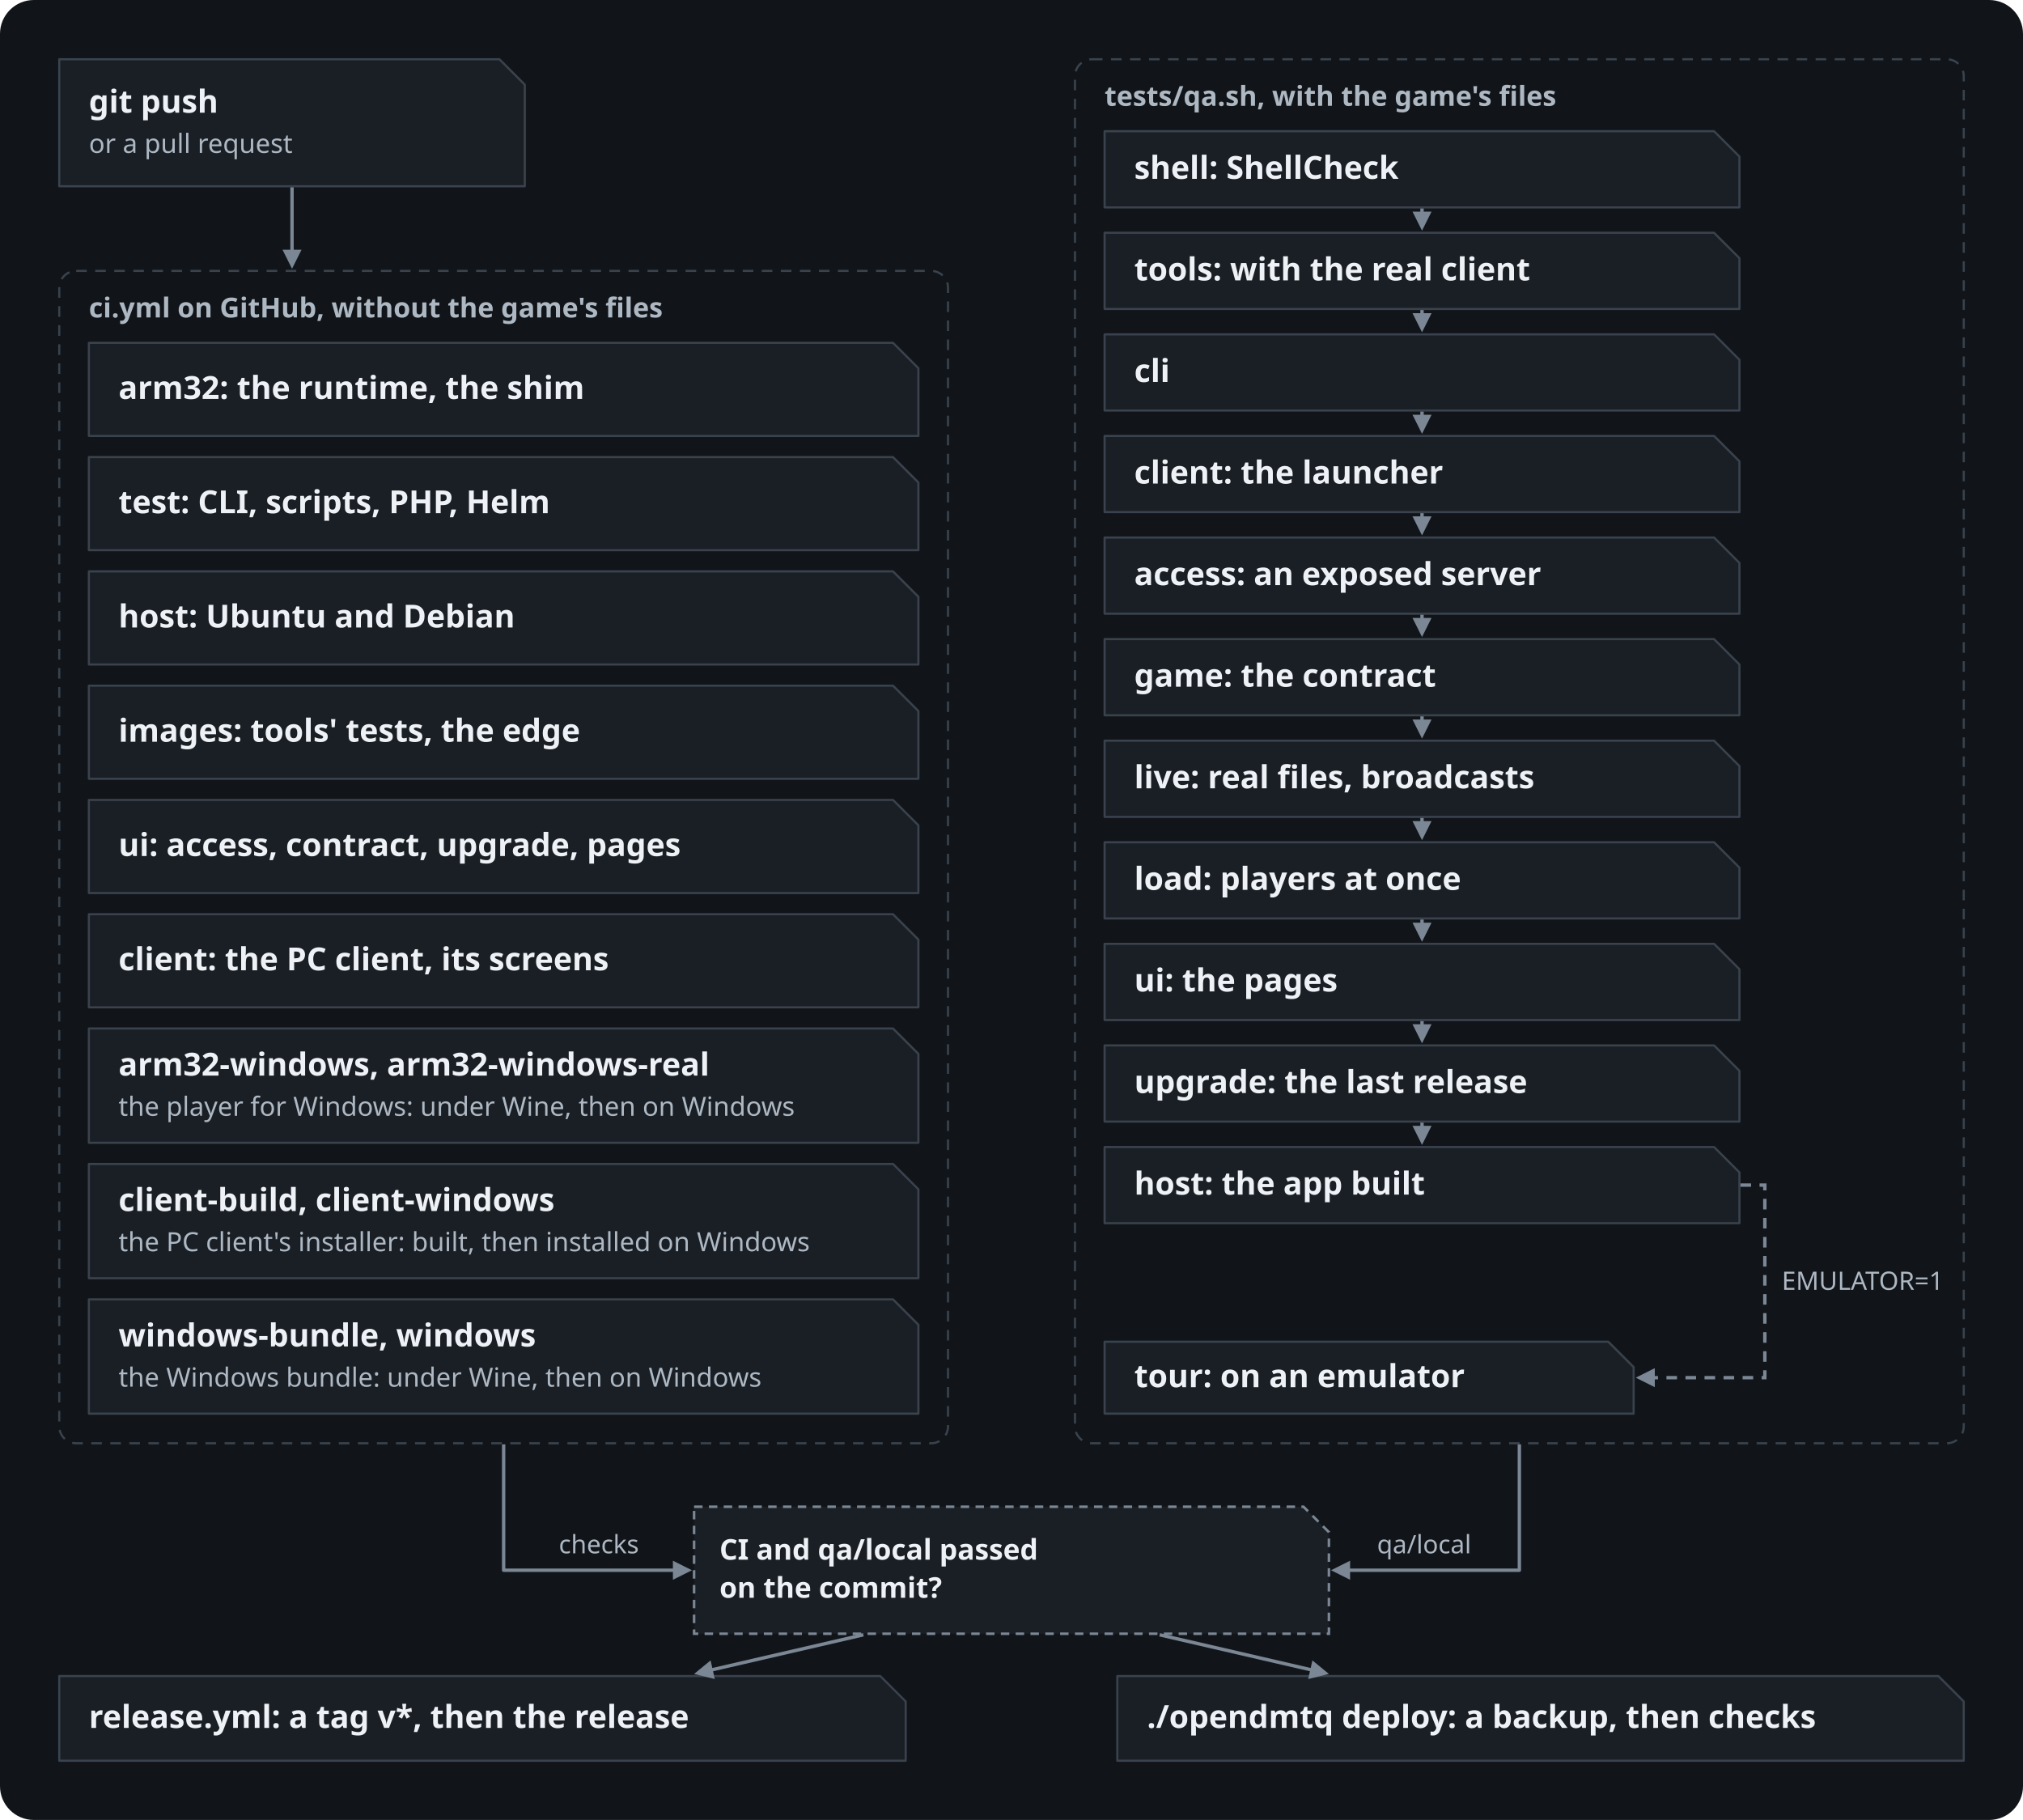
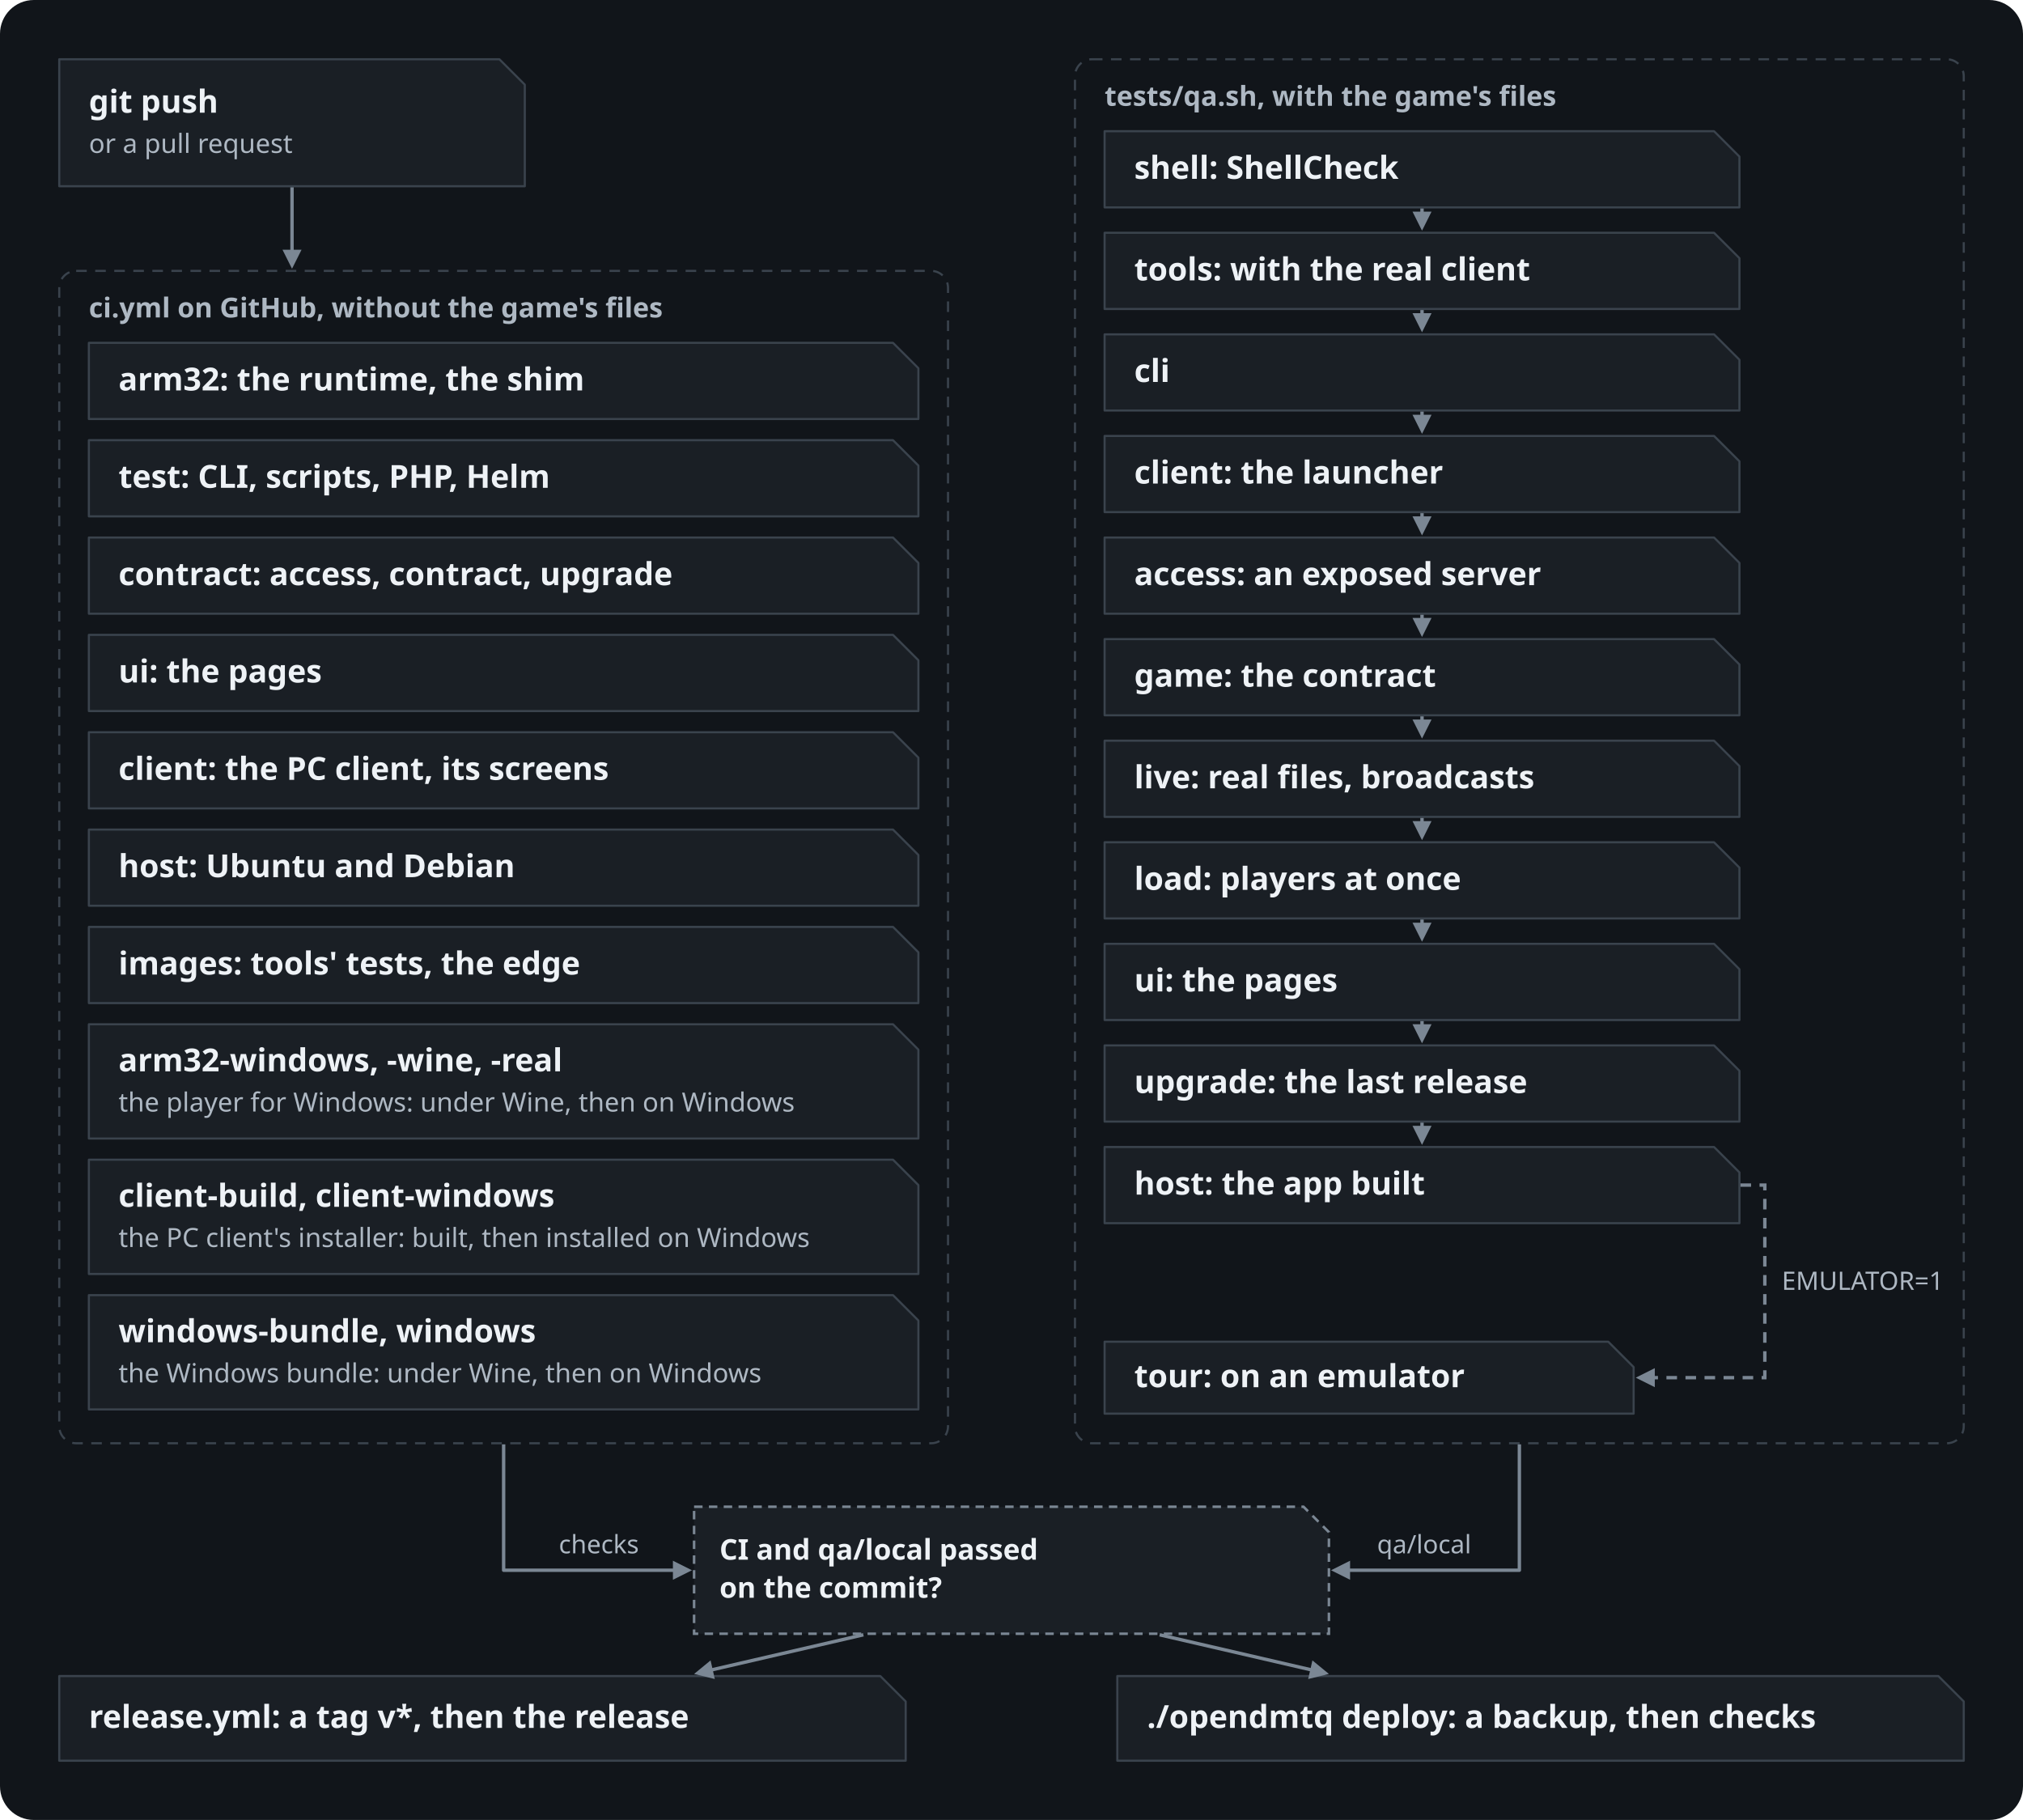
- <svg xmlns="http://www.w3.org/2000/svg" viewBox="-28 -28 956 860" width="956" height="860" font-family="-apple-system, BlinkMacSystemFont, 'Segoe UI', 'Noto Sans', 'Apple SD Gothic Neo', 'Malgun Gothic', 'Noto Sans KR', Helvetica, Arial, sans-serif" role="img" aria-label="Testing. A push or a pull request runs ci.yml on GitHub, without the game's files: the arm32 build, the unit tests and checks, a host install on Ubuntu and Debian, the images, who reaches the admin pages and the API of an exposed server, the contract, an upgrade from the last release and the pages, the PC client's tests and screens, and three builds for Windows checked on a Windows runner: the player for Windows and the Windows bundle, each under Wine first, and the PC client's installer. tests/qa.sh runs on a machine with the game's files: shell, tools, cli, client, access, game, live, load, ui, upgrade and host, and the tour on an emulator with EMULATOR=1; it sets the commit status qa/local. With both passed, a tag v* runs release.yml, and ./opendmtq deploy updates a server">
+ <svg xmlns="http://www.w3.org/2000/svg" viewBox="-28 -28 956 860" width="956" height="860" font-family="-apple-system, BlinkMacSystemFont, 'Segoe UI', 'Noto Sans', 'Apple SD Gothic Neo', 'Malgun Gothic', 'Noto Sans KR', Helvetica, Arial, sans-serif" role="img" aria-label="Testing. A push or a pull request runs ci.yml on GitHub, without the game's files: the arm32 build, the unit tests and checks, who reaches the admin pages and the API of an exposed server, the contract and an upgrade from the last release, the pages, the PC client's tests and screens, a host install on Ubuntu and Debian, the images, and three builds for Windows checked on a Windows runner: the player for Windows and the Windows bundle, each under Wine first, and the PC client's installer. tests/qa.sh runs on a machine with the game's files: shell, tools, cli, client, access, game, live, load, ui, upgrade and host, and the tour on an emulator with EMULATOR=1; it sets the commit status qa/local. With both passed, a tag v* runs release.yml, and ./opendmtq deploy updates a server">
  <rect x="-28" y="-28" width="956" height="860" rx="16" fill="#11151a" />
  <path d="M0,0 H208 L220,12 V60 H0 Z" fill="#1a1f25" stroke="#3a434d" stroke-width="1" stroke-linejoin="round" />
  <text x="14" y="25.25" font-size="15" font-weight="600" fill="#eef2f6" text-anchor="start" data-box="14,206">git push</text>
  <text x="14" y="44.25" font-size="12.5" fill="#aeb8c3" text-anchor="start" data-box="14,206">or a pull request</text>
  <rect x="0" y="100" width="420" height="554" rx="8" fill="#11151a" stroke="#3a434d" stroke-width="1" stroke-dasharray="5 4" />
  <text x="14" y="122" font-size="13" font-weight="600" fill="#aeb8c3" text-anchor="start" data-box="14,406">ci.yml on GitHub, without the game's files</text>
-   <path d="M14,134 H394 L406,146 V178 H14 Z" fill="#1a1f25" stroke="#3a434d" stroke-width="1" stroke-linejoin="round" />
-   <text x="28" y="160.5" font-size="15" font-weight="600" fill="#eef2f6" text-anchor="start" data-box="28,392">arm32: the runtime, the shim</text>
-   <path d="M14,188 H394 L406,200 V232 H14 Z" fill="#1a1f25" stroke="#3a434d" stroke-width="1" stroke-linejoin="round" />
-   <text x="28" y="214.5" font-size="15" font-weight="600" fill="#eef2f6" text-anchor="start" data-box="28,392">test: CLI, scripts, PHP, Helm</text>
-   <path d="M14,242 H394 L406,254 V286 H14 Z" fill="#1a1f25" stroke="#3a434d" stroke-width="1" stroke-linejoin="round" />
-   <text x="28" y="268.5" font-size="15" font-weight="600" fill="#eef2f6" text-anchor="start" data-box="28,392">host: Ubuntu and Debian</text>
-   <path d="M14,296 H394 L406,308 V340 H14 Z" fill="#1a1f25" stroke="#3a434d" stroke-width="1" stroke-linejoin="round" />
-   <text x="28" y="322.5" font-size="15" font-weight="600" fill="#eef2f6" text-anchor="start" data-box="28,392">images: tools' tests, the edge</text>
-   <path d="M14,350 H394 L406,362 V394 H14 Z" fill="#1a1f25" stroke="#3a434d" stroke-width="1" stroke-linejoin="round" />
-   <text x="28" y="376.5" font-size="15" font-weight="600" fill="#eef2f6" text-anchor="start" data-box="28,392">ui: access, contract, upgrade, pages</text>
-   <path d="M14,404 H394 L406,416 V448 H14 Z" fill="#1a1f25" stroke="#3a434d" stroke-width="1" stroke-linejoin="round" />
-   <text x="28" y="430.5" font-size="15" font-weight="600" fill="#eef2f6" text-anchor="start" data-box="28,392">client: the PC client, its screens</text>
-   <path d="M14,458 H394 L406,470 V512 H14 Z" fill="#1a1f25" stroke="#3a434d" stroke-width="1" stroke-linejoin="round" />
-   <text x="28" y="480.25" font-size="15" font-weight="600" fill="#eef2f6" text-anchor="start" data-box="28,392">arm32-windows, arm32-windows-real</text>
-   <text x="28" y="499.25" font-size="12.5" fill="#aeb8c3" text-anchor="start" data-box="28,392">the player for Windows: under Wine, then on Windows</text>
-   <path d="M14,522 H394 L406,534 V576 H14 Z" fill="#1a1f25" stroke="#3a434d" stroke-width="1" stroke-linejoin="round" />
-   <text x="28" y="544.25" font-size="15" font-weight="600" fill="#eef2f6" text-anchor="start" data-box="28,392">client-build, client-windows</text>
-   <text x="28" y="563.25" font-size="12.5" fill="#aeb8c3" text-anchor="start" data-box="28,392">the PC client's installer: built, then installed on Windows</text>
-   <path d="M14,586 H394 L406,598 V640 H14 Z" fill="#1a1f25" stroke="#3a434d" stroke-width="1" stroke-linejoin="round" />
-   <text x="28" y="608.25" font-size="15" font-weight="600" fill="#eef2f6" text-anchor="start" data-box="28,392">windows-bundle, windows</text>
-   <text x="28" y="627.25" font-size="12.5" fill="#aeb8c3" text-anchor="start" data-box="28,392">the Windows bundle: under Wine, then on Windows</text>
+   <path d="M14,134 H394 L406,146 V170 H14 Z" fill="#1a1f25" stroke="#3a434d" stroke-width="1" stroke-linejoin="round" />
+   <text x="28" y="156.5" font-size="15" font-weight="600" fill="#eef2f6" text-anchor="start" data-box="28,392">arm32: the runtime, the shim</text>
+   <path d="M14,180 H394 L406,192 V216 H14 Z" fill="#1a1f25" stroke="#3a434d" stroke-width="1" stroke-linejoin="round" />
+   <text x="28" y="202.5" font-size="15" font-weight="600" fill="#eef2f6" text-anchor="start" data-box="28,392">test: CLI, scripts, PHP, Helm</text>
+   <path d="M14,226 H394 L406,238 V262 H14 Z" fill="#1a1f25" stroke="#3a434d" stroke-width="1" stroke-linejoin="round" />
+   <text x="28" y="248.5" font-size="15" font-weight="600" fill="#eef2f6" text-anchor="start" data-box="28,392">contract: access, contract, upgrade</text>
+   <path d="M14,272 H394 L406,284 V308 H14 Z" fill="#1a1f25" stroke="#3a434d" stroke-width="1" stroke-linejoin="round" />
+   <text x="28" y="294.5" font-size="15" font-weight="600" fill="#eef2f6" text-anchor="start" data-box="28,392">ui: the pages</text>
+   <path d="M14,318 H394 L406,330 V354 H14 Z" fill="#1a1f25" stroke="#3a434d" stroke-width="1" stroke-linejoin="round" />
+   <text x="28" y="340.5" font-size="15" font-weight="600" fill="#eef2f6" text-anchor="start" data-box="28,392">client: the PC client, its screens</text>
+   <path d="M14,364 H394 L406,376 V400 H14 Z" fill="#1a1f25" stroke="#3a434d" stroke-width="1" stroke-linejoin="round" />
+   <text x="28" y="386.5" font-size="15" font-weight="600" fill="#eef2f6" text-anchor="start" data-box="28,392">host: Ubuntu and Debian</text>
+   <path d="M14,410 H394 L406,422 V446 H14 Z" fill="#1a1f25" stroke="#3a434d" stroke-width="1" stroke-linejoin="round" />
+   <text x="28" y="432.5" font-size="15" font-weight="600" fill="#eef2f6" text-anchor="start" data-box="28,392">images: tools' tests, the edge</text>
+   <path d="M14,456 H394 L406,468 V510 H14 Z" fill="#1a1f25" stroke="#3a434d" stroke-width="1" stroke-linejoin="round" />
+   <text x="28" y="478.25" font-size="15" font-weight="600" fill="#eef2f6" text-anchor="start" data-box="28,392">arm32-windows, -wine, -real</text>
+   <text x="28" y="497.25" font-size="12.5" fill="#aeb8c3" text-anchor="start" data-box="28,392">the player for Windows: under Wine, then on Windows</text>
+   <path d="M14,520 H394 L406,532 V574 H14 Z" fill="#1a1f25" stroke="#3a434d" stroke-width="1" stroke-linejoin="round" />
+   <text x="28" y="542.25" font-size="15" font-weight="600" fill="#eef2f6" text-anchor="start" data-box="28,392">client-build, client-windows</text>
+   <text x="28" y="561.25" font-size="12.5" fill="#aeb8c3" text-anchor="start" data-box="28,392">the PC client's installer: built, then installed on Windows</text>
+   <path d="M14,584 H394 L406,596 V638 H14 Z" fill="#1a1f25" stroke="#3a434d" stroke-width="1" stroke-linejoin="round" />
+   <text x="28" y="606.25" font-size="15" font-weight="600" fill="#eef2f6" text-anchor="start" data-box="28,392">windows-bundle, windows</text>
+   <text x="28" y="625.25" font-size="12.5" fill="#aeb8c3" text-anchor="start" data-box="28,392">the Windows bundle: under Wine, then on Windows</text>
  <path d="M110,60.5 L110,92" fill="none" stroke="#7b8794" stroke-width="1.6" stroke-linejoin="round" />
  <path d="M110,99 L105.5,90.0 L114.5,90.0 Z" fill="#7b8794" data-tip="110,99" />
  <rect x="480" y="0" width="420" height="654" rx="8" fill="#11151a" stroke="#3a434d" stroke-width="1" stroke-dasharray="5 4" />
  <text x="494" y="22" font-size="13" font-weight="600" fill="#aeb8c3" text-anchor="start" data-box="494,886">tests/qa.sh, with the game's files</text>
  <path d="M494,34 H782 L794,46 V70 H494 Z" fill="#1a1f25" stroke="#3a434d" stroke-width="1" stroke-linejoin="round" />
  <text x="508" y="56.5" font-size="15" font-weight="600" fill="#eef2f6" text-anchor="start" data-box="508,780">shell: ShellCheck</text>
  <path d="M494,82 H782 L794,94 V118 H494 Z" fill="#1a1f25" stroke="#3a434d" stroke-width="1" stroke-linejoin="round" />
  <text x="508" y="104.5" font-size="15" font-weight="600" fill="#eef2f6" text-anchor="start" data-box="508,780">tools: with the real client</text>
  <path d="M644,70.5 L644,74" fill="none" stroke="#7b8794" stroke-width="1.6" stroke-linejoin="round" />
  <path d="M644,81 L639.5,72.0 L648.5,72.0 Z" fill="#7b8794" data-tip="644,81" />
  <path d="M494,130 H782 L794,142 V166 H494 Z" fill="#1a1f25" stroke="#3a434d" stroke-width="1" stroke-linejoin="round" />
  <text x="508" y="152.5" font-size="15" font-weight="600" fill="#eef2f6" text-anchor="start" data-box="508,780">cli</text>
  <path d="M644,118.5 L644,122" fill="none" stroke="#7b8794" stroke-width="1.6" stroke-linejoin="round" />
  <path d="M644,129 L639.5,120.0 L648.5,120.0 Z" fill="#7b8794" data-tip="644,129" />
  <path d="M494,178 H782 L794,190 V214 H494 Z" fill="#1a1f25" stroke="#3a434d" stroke-width="1" stroke-linejoin="round" />
  <text x="508" y="200.5" font-size="15" font-weight="600" fill="#eef2f6" text-anchor="start" data-box="508,780">client: the launcher</text>
  <path d="M644,166.5 L644,170" fill="none" stroke="#7b8794" stroke-width="1.6" stroke-linejoin="round" />
  <path d="M644,177 L639.5,168.0 L648.5,168.0 Z" fill="#7b8794" data-tip="644,177" />
  <path d="M494,226 H782 L794,238 V262 H494 Z" fill="#1a1f25" stroke="#3a434d" stroke-width="1" stroke-linejoin="round" />
  <text x="508" y="248.5" font-size="15" font-weight="600" fill="#eef2f6" text-anchor="start" data-box="508,780">access: an exposed server</text>
  <path d="M644,214.5 L644,218" fill="none" stroke="#7b8794" stroke-width="1.6" stroke-linejoin="round" />
  <path d="M644,225 L639.5,216.0 L648.5,216.0 Z" fill="#7b8794" data-tip="644,225" />
  <path d="M494,274 H782 L794,286 V310 H494 Z" fill="#1a1f25" stroke="#3a434d" stroke-width="1" stroke-linejoin="round" />
  <text x="508" y="296.5" font-size="15" font-weight="600" fill="#eef2f6" text-anchor="start" data-box="508,780">game: the contract</text>
  <path d="M644,262.5 L644,266" fill="none" stroke="#7b8794" stroke-width="1.6" stroke-linejoin="round" />
  <path d="M644,273 L639.5,264.0 L648.5,264.0 Z" fill="#7b8794" data-tip="644,273" />
  <path d="M494,322 H782 L794,334 V358 H494 Z" fill="#1a1f25" stroke="#3a434d" stroke-width="1" stroke-linejoin="round" />
  <text x="508" y="344.5" font-size="15" font-weight="600" fill="#eef2f6" text-anchor="start" data-box="508,780">live: real files, broadcasts</text>
  <path d="M644,310.5 L644,314" fill="none" stroke="#7b8794" stroke-width="1.6" stroke-linejoin="round" />
  <path d="M644,321 L639.5,312.0 L648.5,312.0 Z" fill="#7b8794" data-tip="644,321" />
  <path d="M494,370 H782 L794,382 V406 H494 Z" fill="#1a1f25" stroke="#3a434d" stroke-width="1" stroke-linejoin="round" />
  <text x="508" y="392.5" font-size="15" font-weight="600" fill="#eef2f6" text-anchor="start" data-box="508,780">load: players at once</text>
  <path d="M644,358.5 L644,362" fill="none" stroke="#7b8794" stroke-width="1.6" stroke-linejoin="round" />
  <path d="M644,369 L639.5,360.0 L648.5,360.0 Z" fill="#7b8794" data-tip="644,369" />
  <path d="M494,418 H782 L794,430 V454 H494 Z" fill="#1a1f25" stroke="#3a434d" stroke-width="1" stroke-linejoin="round" />
  <text x="508" y="440.5" font-size="15" font-weight="600" fill="#eef2f6" text-anchor="start" data-box="508,780">ui: the pages</text>
  <path d="M644,406.5 L644,410" fill="none" stroke="#7b8794" stroke-width="1.6" stroke-linejoin="round" />
  <path d="M644,417 L639.5,408.0 L648.5,408.0 Z" fill="#7b8794" data-tip="644,417" />
  <path d="M494,466 H782 L794,478 V502 H494 Z" fill="#1a1f25" stroke="#3a434d" stroke-width="1" stroke-linejoin="round" />
  <text x="508" y="488.5" font-size="15" font-weight="600" fill="#eef2f6" text-anchor="start" data-box="508,780">upgrade: the last release</text>
  <path d="M644,454.5 L644,458" fill="none" stroke="#7b8794" stroke-width="1.6" stroke-linejoin="round" />
  <path d="M644,465 L639.5,456.0 L648.5,456.0 Z" fill="#7b8794" data-tip="644,465" />
  <path d="M494,514 H782 L794,526 V550 H494 Z" fill="#1a1f25" stroke="#3a434d" stroke-width="1" stroke-linejoin="round" />
  <text x="508" y="536.5" font-size="15" font-weight="600" fill="#eef2f6" text-anchor="start" data-box="508,780">host: the app built</text>
  <path d="M644,502.5 L644,506" fill="none" stroke="#7b8794" stroke-width="1.6" stroke-linejoin="round" />
  <path d="M644,513 L639.5,504.0 L648.5,504.0 Z" fill="#7b8794" data-tip="644,513" />
  <path d="M494,606 H732 L744,618 V640 H494 Z" fill="#1a1f25" stroke="#3a434d" stroke-width="1" stroke-linejoin="round" />
  <text x="508" y="627.5" font-size="15" font-weight="600" fill="#eef2f6" text-anchor="start" data-box="508,730">tour: on an emulator</text>
  <path d="M794.5,532 L806,532 L806,623 L752,623" fill="none" stroke="#7b8794" stroke-width="1.6" stroke-dasharray="5 4" />
  <path d="M745,623 L754.0,618.5 L754.0,627.5 Z" fill="#7b8794" data-tip="745,623" />
  <text x="814" y="581.5" font-size="12" fill="#aeb8c3" text-anchor="start" data-box="812,900">EMULATOR=1</text>
  <path d="M300,684 H588 L600,696 V744 H300 Z" fill="#1a1f25" stroke="#7b8794" stroke-width="1.2" stroke-dasharray="4 3" />
  <text x="312" y="709" font-size="13.5" font-weight="600" fill="#eef2f6" text-anchor="start" data-box="312,590">CI and qa/local passed</text>
  <text x="312" y="727" font-size="13.5" font-weight="600" fill="#eef2f6" text-anchor="start" data-box="312,590">on the commit?</text>
  <path d="M210,654.5 L210,714 L292,714" fill="none" stroke="#7b8794" stroke-width="1.6" stroke-linejoin="round" />
  <path d="M299,714 L290.0,718.5 L290.0,709.5 Z" fill="#7b8794" data-tip="299,714" />
  <text x="255" y="706" font-size="12" fill="#aeb8c3" text-anchor="middle" data-box="214,296">checks</text>
  <path d="M690,654.5 L690,714 L608,714" fill="none" stroke="#7b8794" stroke-width="1.6" stroke-linejoin="round" />
  <path d="M601,714 L610.0,709.5 L610.0,718.5 Z" fill="#7b8794" data-tip="601,714" />
  <text x="645" y="706" font-size="12" fill="#aeb8c3" text-anchor="middle" data-box="604,686">qa/local</text>
  <path d="M0,764 H388 L400,776 V804 H0 Z" fill="#1a1f25" stroke="#3a434d" stroke-width="1" stroke-linejoin="round" />
  <text x="14" y="788.5" font-size="15" font-weight="600" fill="#eef2f6" text-anchor="start" data-box="14,386">release.yml: a tag v*, then the release</text>
  <path d="M500,764 H888 L900,776 V804 H500 Z" fill="#1a1f25" stroke="#3a434d" stroke-width="1" stroke-linejoin="round" />
  <text x="514" y="788.5" font-size="15" font-weight="600" fill="#eef2f6" text-anchor="start" data-box="514,886">./opendmtq deploy: a backup, then checks</text>
  <path d="M380,744.5 L306.82,761.423" fill="none" stroke="#7b8794" stroke-width="1.6" stroke-linejoin="round" />
  <path d="M300,763 L307.8,756.6 L309.8,765.4 Z" fill="#7b8794" data-tip="300,763" />
  <path d="M520,744.5 L593.18,761.423" fill="none" stroke="#7b8794" stroke-width="1.6" stroke-linejoin="round" />
  <path d="M600,763 L590.2,765.4 L592.2,756.6 Z" fill="#7b8794" data-tip="600,763" />
</svg>
